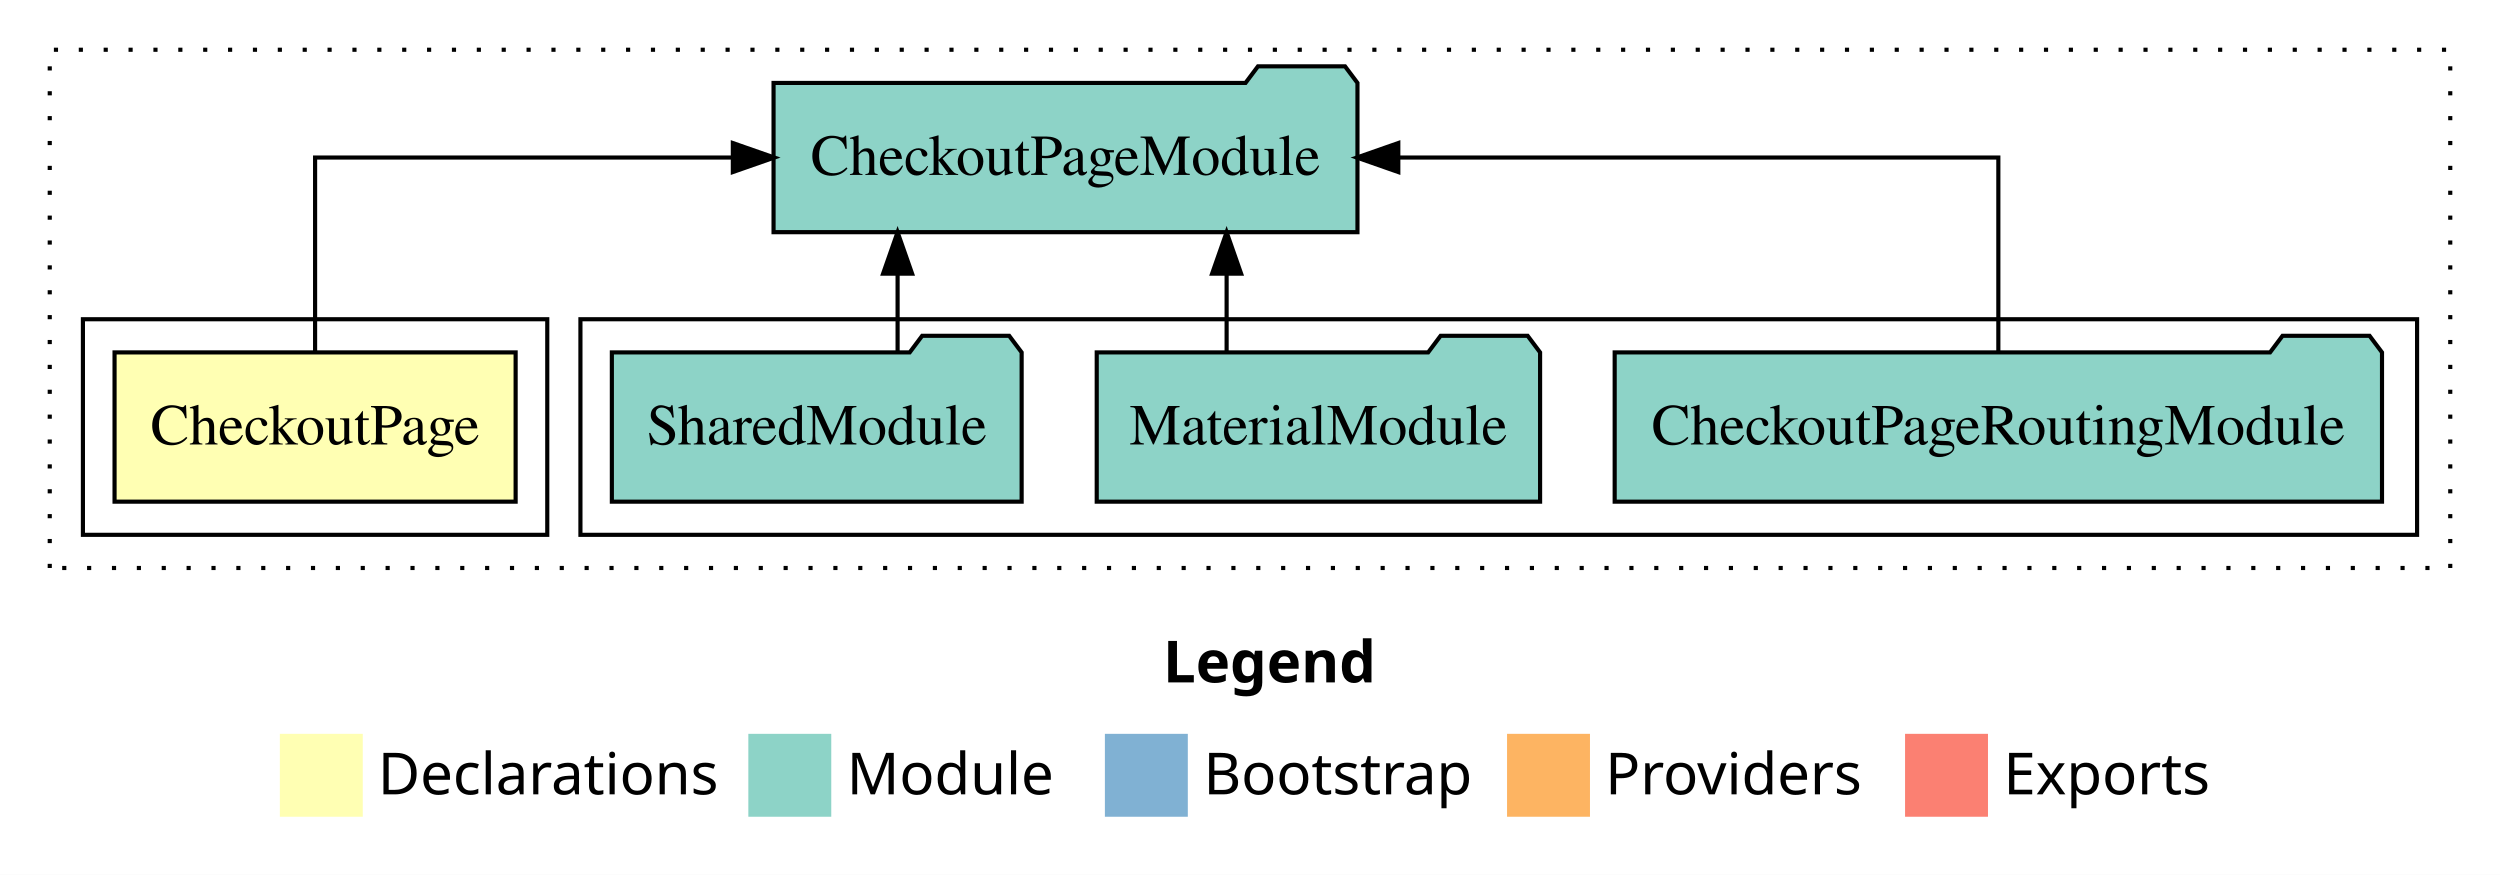
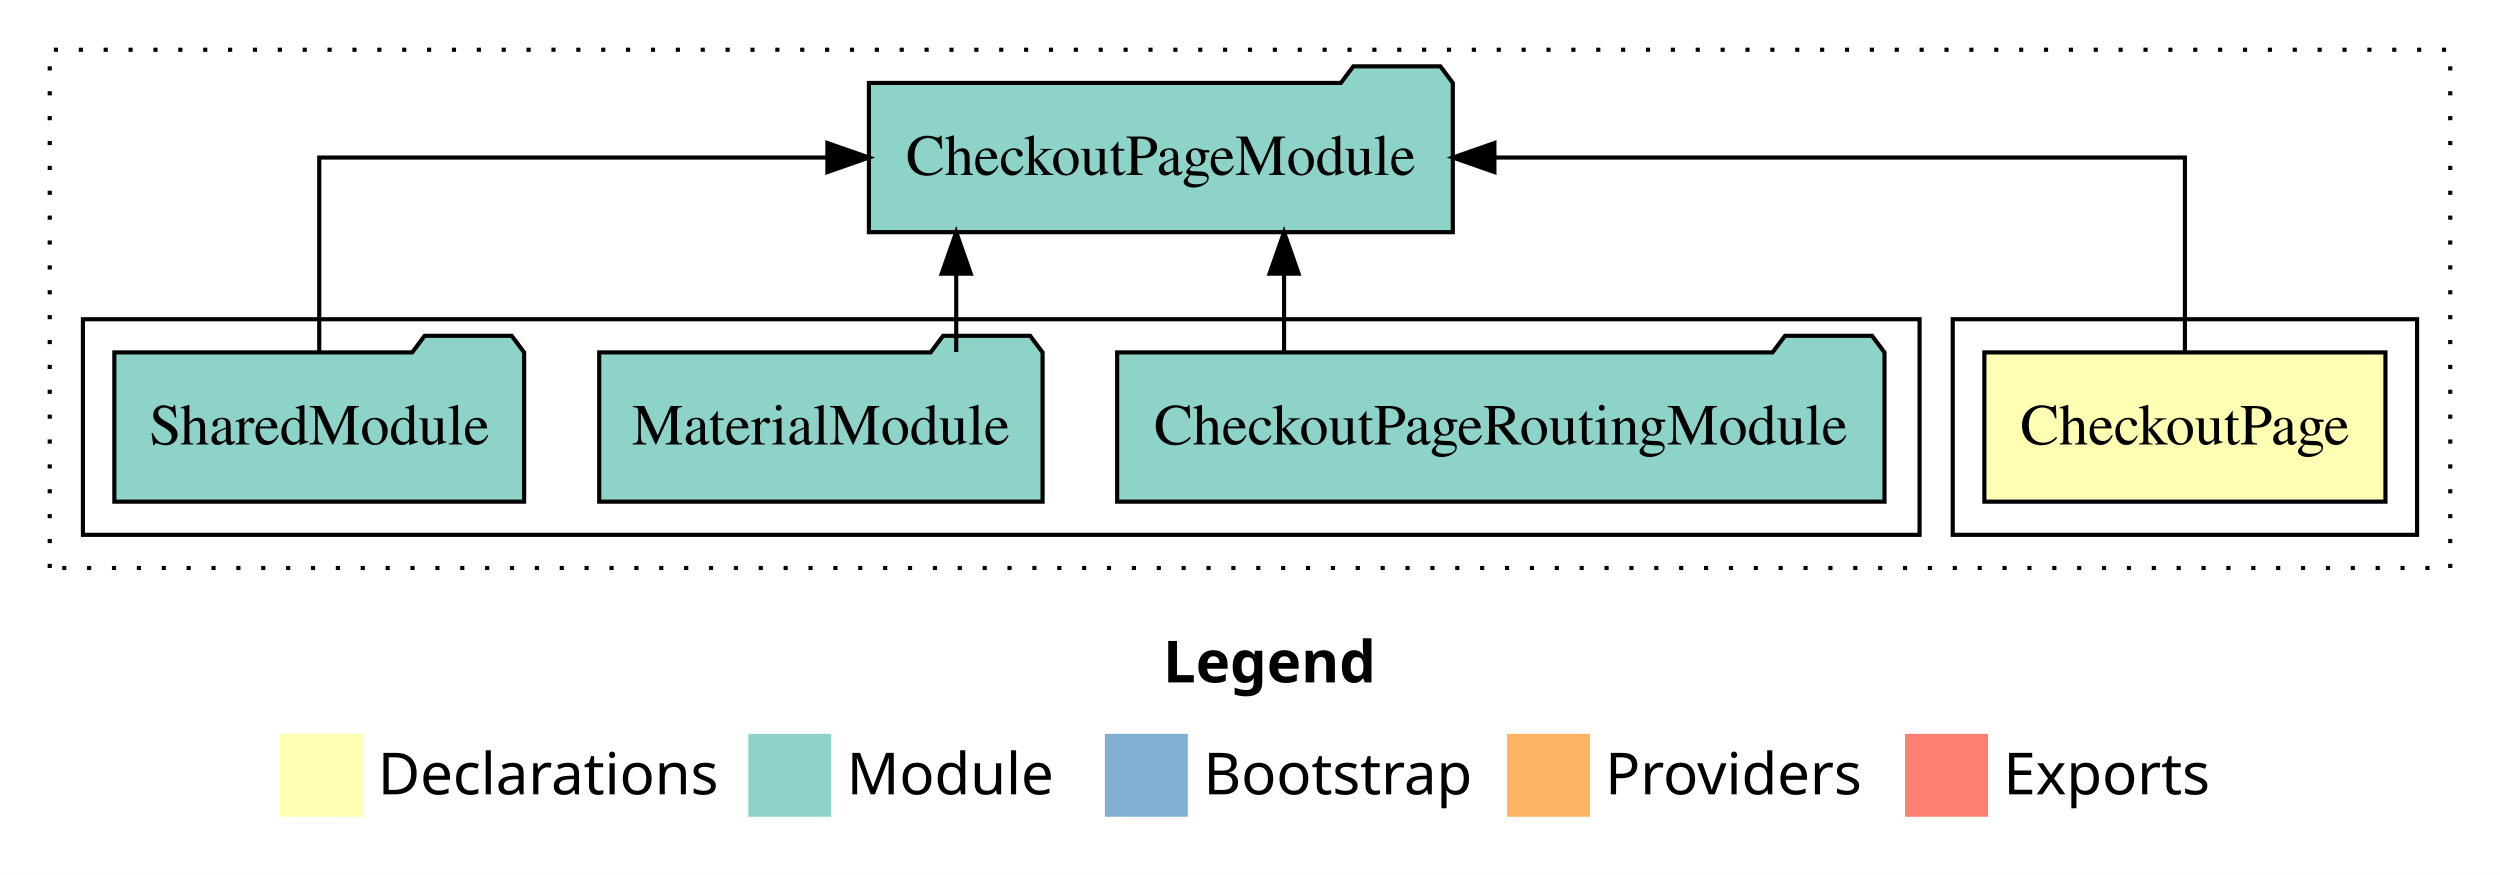
<svg xmlns="http://www.w3.org/2000/svg" width="603pt" height="211pt" viewBox="0.00 0.00 603.00 211.00">
  <g id="graph0" class="graph" transform="scale(1 1) rotate(0) translate(4 207)">
    <polygon fill="white" stroke="transparent" points="-4,4 -4,-207 599,-207 599,4 -4,4" />
    <text text-anchor="start" x="276.51" y="-42.4" font-family="sans-serif" font-weight="bold" font-size="14.00">Legend</text>
    <polygon fill="#ffffb3" stroke="transparent" points="63.5,-10 63.5,-30 83.5,-30 83.5,-10 63.5,-10" />
    <text text-anchor="start" x="87.13" y="-15.4" font-family="sans-serif" font-size="14.00">  Declarations</text>
    <polygon fill="#8dd3c7" stroke="transparent" points="176.5,-10 176.5,-30 196.5,-30 196.5,-10 176.5,-10" />
    <text text-anchor="start" x="200.23" y="-15.4" font-family="sans-serif" font-size="14.00">  Module</text>
    <polygon fill="#80b1d3" stroke="transparent" points="262.5,-10 262.5,-30 282.5,-30 282.5,-10 262.5,-10" />
    <text text-anchor="start" x="286.28" y="-15.4" font-family="sans-serif" font-size="14.00">  Bootstrap</text>
    <polygon fill="#fdb462" stroke="transparent" points="359.5,-10 359.5,-30 379.5,-30 379.5,-10 359.5,-10" />
    <text text-anchor="start" x="383.17" y="-15.4" font-family="sans-serif" font-size="14.00">  Providers</text>
    <polygon fill="#fb8072" stroke="transparent" points="455.5,-10 455.5,-30 475.5,-30 475.5,-10 455.5,-10" />
    <text text-anchor="start" x="479.23" y="-15.4" font-family="sans-serif" font-size="14.00">  Exports</text>
    <g id="clust1" class="cluster">
      <polygon fill="none" stroke="black" stroke-dasharray="1,5" points="8,-70 8,-195 587,-195 587,-70 8,-70" />
    </g>
+     <g id="clust2" class="cluster">
+       <polygon fill="none" stroke="black" points="467,-78 467,-130 579,-130 579,-78 467,-78" />
+     </g>
    <g id="clust4" class="cluster">
-       <polygon fill="none" stroke="black" points="136,-78 136,-130 579,-130 579,-78 136,-78" />
-     </g>
-     <g id="clust2" class="cluster">
-       <polygon fill="none" stroke="black" points="16,-78 16,-130 128,-130 128,-78 16,-78" />
+       <polygon fill="none" stroke="black" points="16,-78 16,-130 459,-130 459,-78 16,-78" />
    </g>
    <g id="node1" class="node">
-       <polygon fill="#ffffb3" stroke="black" points="120.37,-122 23.63,-122 23.63,-86 120.37,-86 120.37,-122" />
-       <text text-anchor="middle" x="72" y="-99.8" font-family="Times,serif" font-size="14.00">CheckoutPage</text>
+       <polygon fill="#ffffb3" stroke="black" points="571.37,-122 474.63,-122 474.63,-86 571.37,-86 571.37,-122" />
+       <text text-anchor="middle" x="523" y="-99.8" font-family="Times,serif" font-size="14.00">CheckoutPage</text>
    </g>
    <g id="node2" class="node">
-       <polygon fill="#8dd3c7" stroke="black" points="323.42,-187 320.42,-191 299.42,-191 296.42,-187 182.58,-187 182.58,-151 323.42,-151 323.42,-187" />
-       <text text-anchor="middle" x="253" y="-164.8" font-family="Times,serif" font-size="14.00">CheckoutPageModule</text>
+       <polygon fill="#8dd3c7" stroke="black" points="346.42,-187 343.42,-191 322.42,-191 319.42,-187 205.58,-187 205.58,-151 346.42,-151 346.42,-187" />
+       <text text-anchor="middle" x="276" y="-164.8" font-family="Times,serif" font-size="14.00">CheckoutPageModule</text>
    </g>
    <g id="edge1" class="edge">
-       <path fill="none" stroke="black" d="M72,-122.11C72,-141.34 72,-169 72,-169 72,-169 172.76,-169 172.76,-169" />
-       <polygon fill="black" stroke="black" points="172.76,-172.5 182.76,-169 172.76,-165.5 172.76,-172.5" />
+       <path fill="none" stroke="black" d="M523,-122.11C523,-141.34 523,-169 523,-169 523,-169 356.45,-169 356.45,-169" />
+       <polygon fill="black" stroke="black" points="356.45,-165.5 346.45,-169 356.45,-172.5 356.45,-165.5" />
    </g>
    <g id="node3" class="node">
-       <polygon fill="#8dd3c7" stroke="black" points="570.54,-122 567.54,-126 546.54,-126 543.54,-122 385.46,-122 385.46,-86 570.54,-86 570.54,-122" />
-       <text text-anchor="middle" x="478" y="-99.8" font-family="Times,serif" font-size="14.00">CheckoutPageRoutingModule</text>
+       <polygon fill="#8dd3c7" stroke="black" points="450.54,-122 447.54,-126 426.54,-126 423.54,-122 265.46,-122 265.46,-86 450.54,-86 450.54,-122" />
+       <text text-anchor="middle" x="358" y="-99.8" font-family="Times,serif" font-size="14.00">CheckoutPageRoutingModule</text>
    </g>
    <g id="edge2" class="edge">
-       <path fill="none" stroke="black" d="M478,-122.11C478,-141.34 478,-169 478,-169 478,-169 333.27,-169 333.27,-169" />
-       <polygon fill="black" stroke="black" points="333.27,-165.5 323.27,-169 333.27,-172.5 333.27,-165.5" />
+       <path fill="none" stroke="black" d="M305.72,-122.11C305.72,-122.11 305.72,-140.99 305.72,-140.99" />
+       <polygon fill="black" stroke="black" points="302.22,-140.99 305.72,-150.99 309.22,-140.99 302.22,-140.99" />
    </g>
    <g id="node4" class="node">
-       <polygon fill="#8dd3c7" stroke="black" points="367.47,-122 364.47,-126 343.47,-126 340.47,-122 260.53,-122 260.53,-86 367.47,-86 367.47,-122" />
-       <text text-anchor="middle" x="314" y="-99.8" font-family="Times,serif" font-size="14.00">MaterialModule</text>
+       <polygon fill="#8dd3c7" stroke="black" points="247.47,-122 244.47,-126 223.47,-126 220.47,-122 140.53,-122 140.53,-86 247.47,-86 247.47,-122" />
+       <text text-anchor="middle" x="194" y="-99.8" font-family="Times,serif" font-size="14.00">MaterialModule</text>
    </g>
    <g id="edge3" class="edge">
-       <path fill="none" stroke="black" d="M291.86,-122.11C291.86,-122.11 291.86,-140.99 291.86,-140.99" />
-       <polygon fill="black" stroke="black" points="288.36,-140.99 291.86,-150.99 295.36,-140.99 288.36,-140.99" />
+       <path fill="none" stroke="black" d="M226.64,-122.11C226.64,-122.11 226.64,-140.99 226.64,-140.99" />
+       <polygon fill="black" stroke="black" points="223.14,-140.99 226.64,-150.99 230.14,-140.99 223.14,-140.99" />
    </g>
    <g id="node5" class="node">
-       <polygon fill="#8dd3c7" stroke="black" points="242.42,-122 239.42,-126 218.42,-126 215.42,-122 143.58,-122 143.58,-86 242.42,-86 242.42,-122" />
-       <text text-anchor="middle" x="193" y="-99.8" font-family="Times,serif" font-size="14.00">SharedModule</text>
+       <polygon fill="#8dd3c7" stroke="black" points="122.42,-122 119.42,-126 98.42,-126 95.42,-122 23.58,-122 23.58,-86 122.42,-86 122.42,-122" />
+       <text text-anchor="middle" x="73" y="-99.8" font-family="Times,serif" font-size="14.00">SharedModule</text>
    </g>
    <g id="edge4" class="edge">
-       <path fill="none" stroke="black" d="M212.5,-122.11C212.5,-122.11 212.5,-140.99 212.5,-140.99" />
-       <polygon fill="black" stroke="black" points="209,-140.99 212.5,-150.99 216,-140.99 209,-140.99" />
+       <path fill="none" stroke="black" d="M73,-122.11C73,-141.34 73,-169 73,-169 73,-169 195.57,-169 195.57,-169" />
+       <polygon fill="black" stroke="black" points="195.57,-172.5 205.57,-169 195.57,-165.5 195.57,-172.5" />
    </g>
  </g>
</svg>
